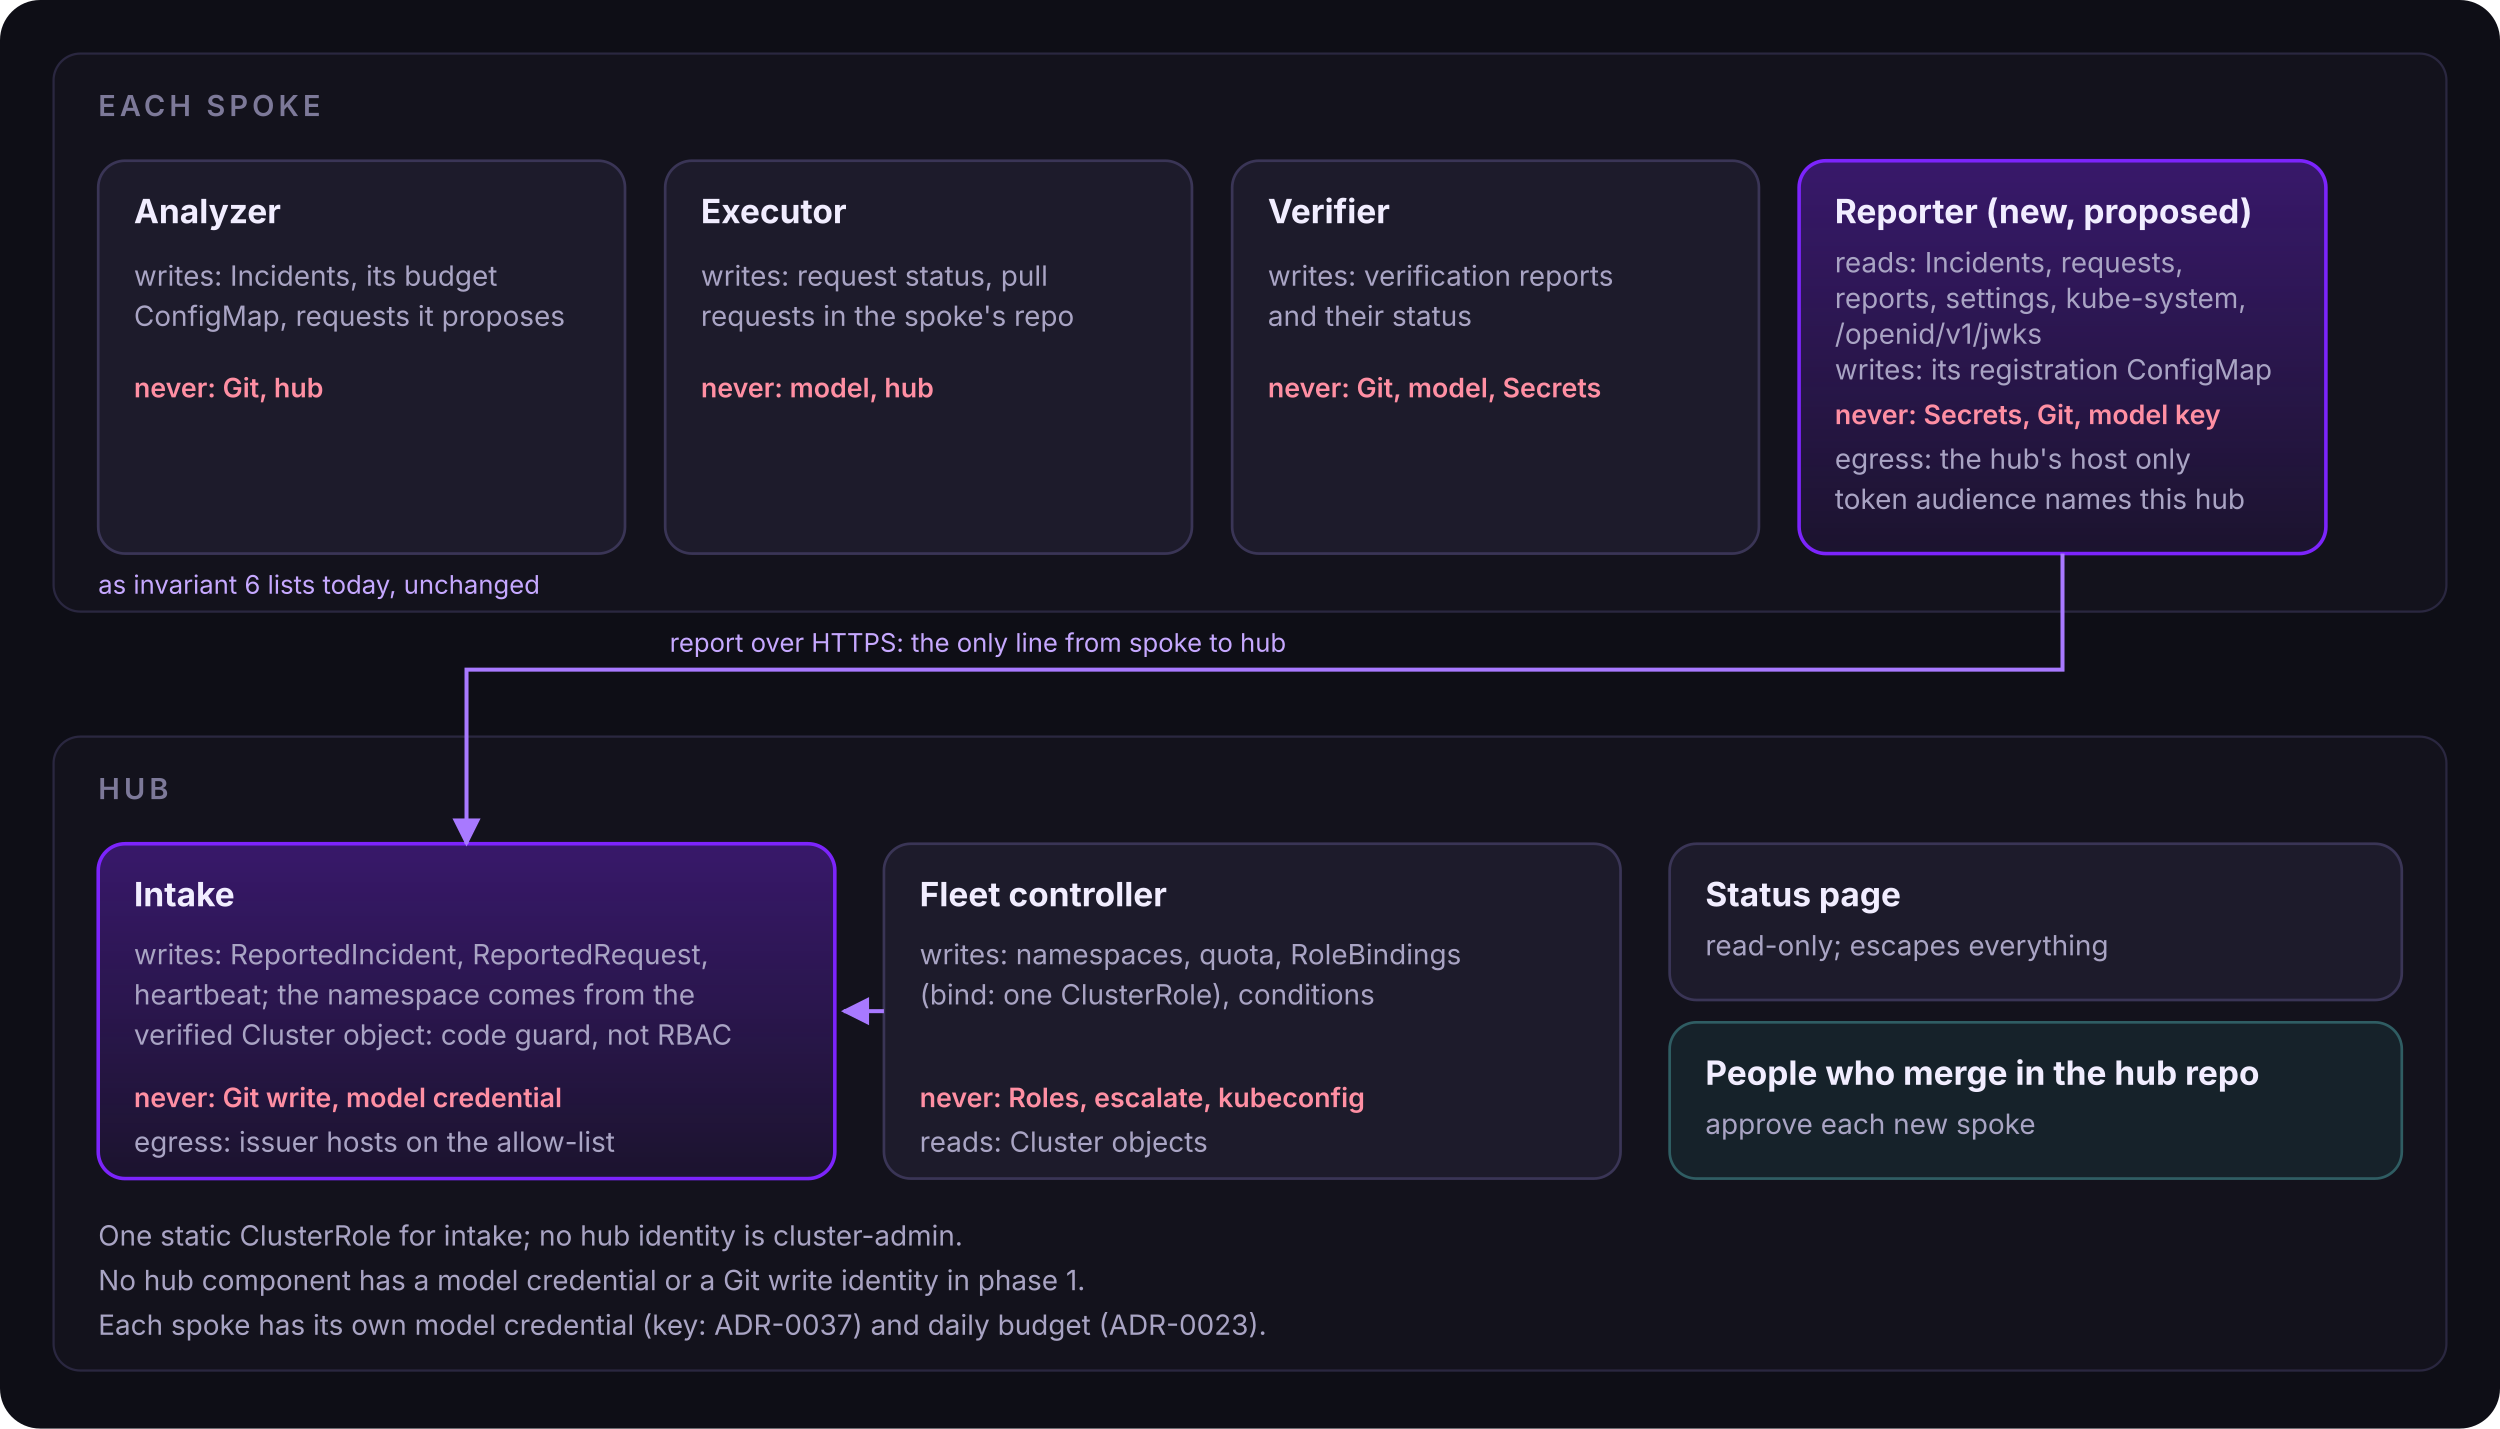
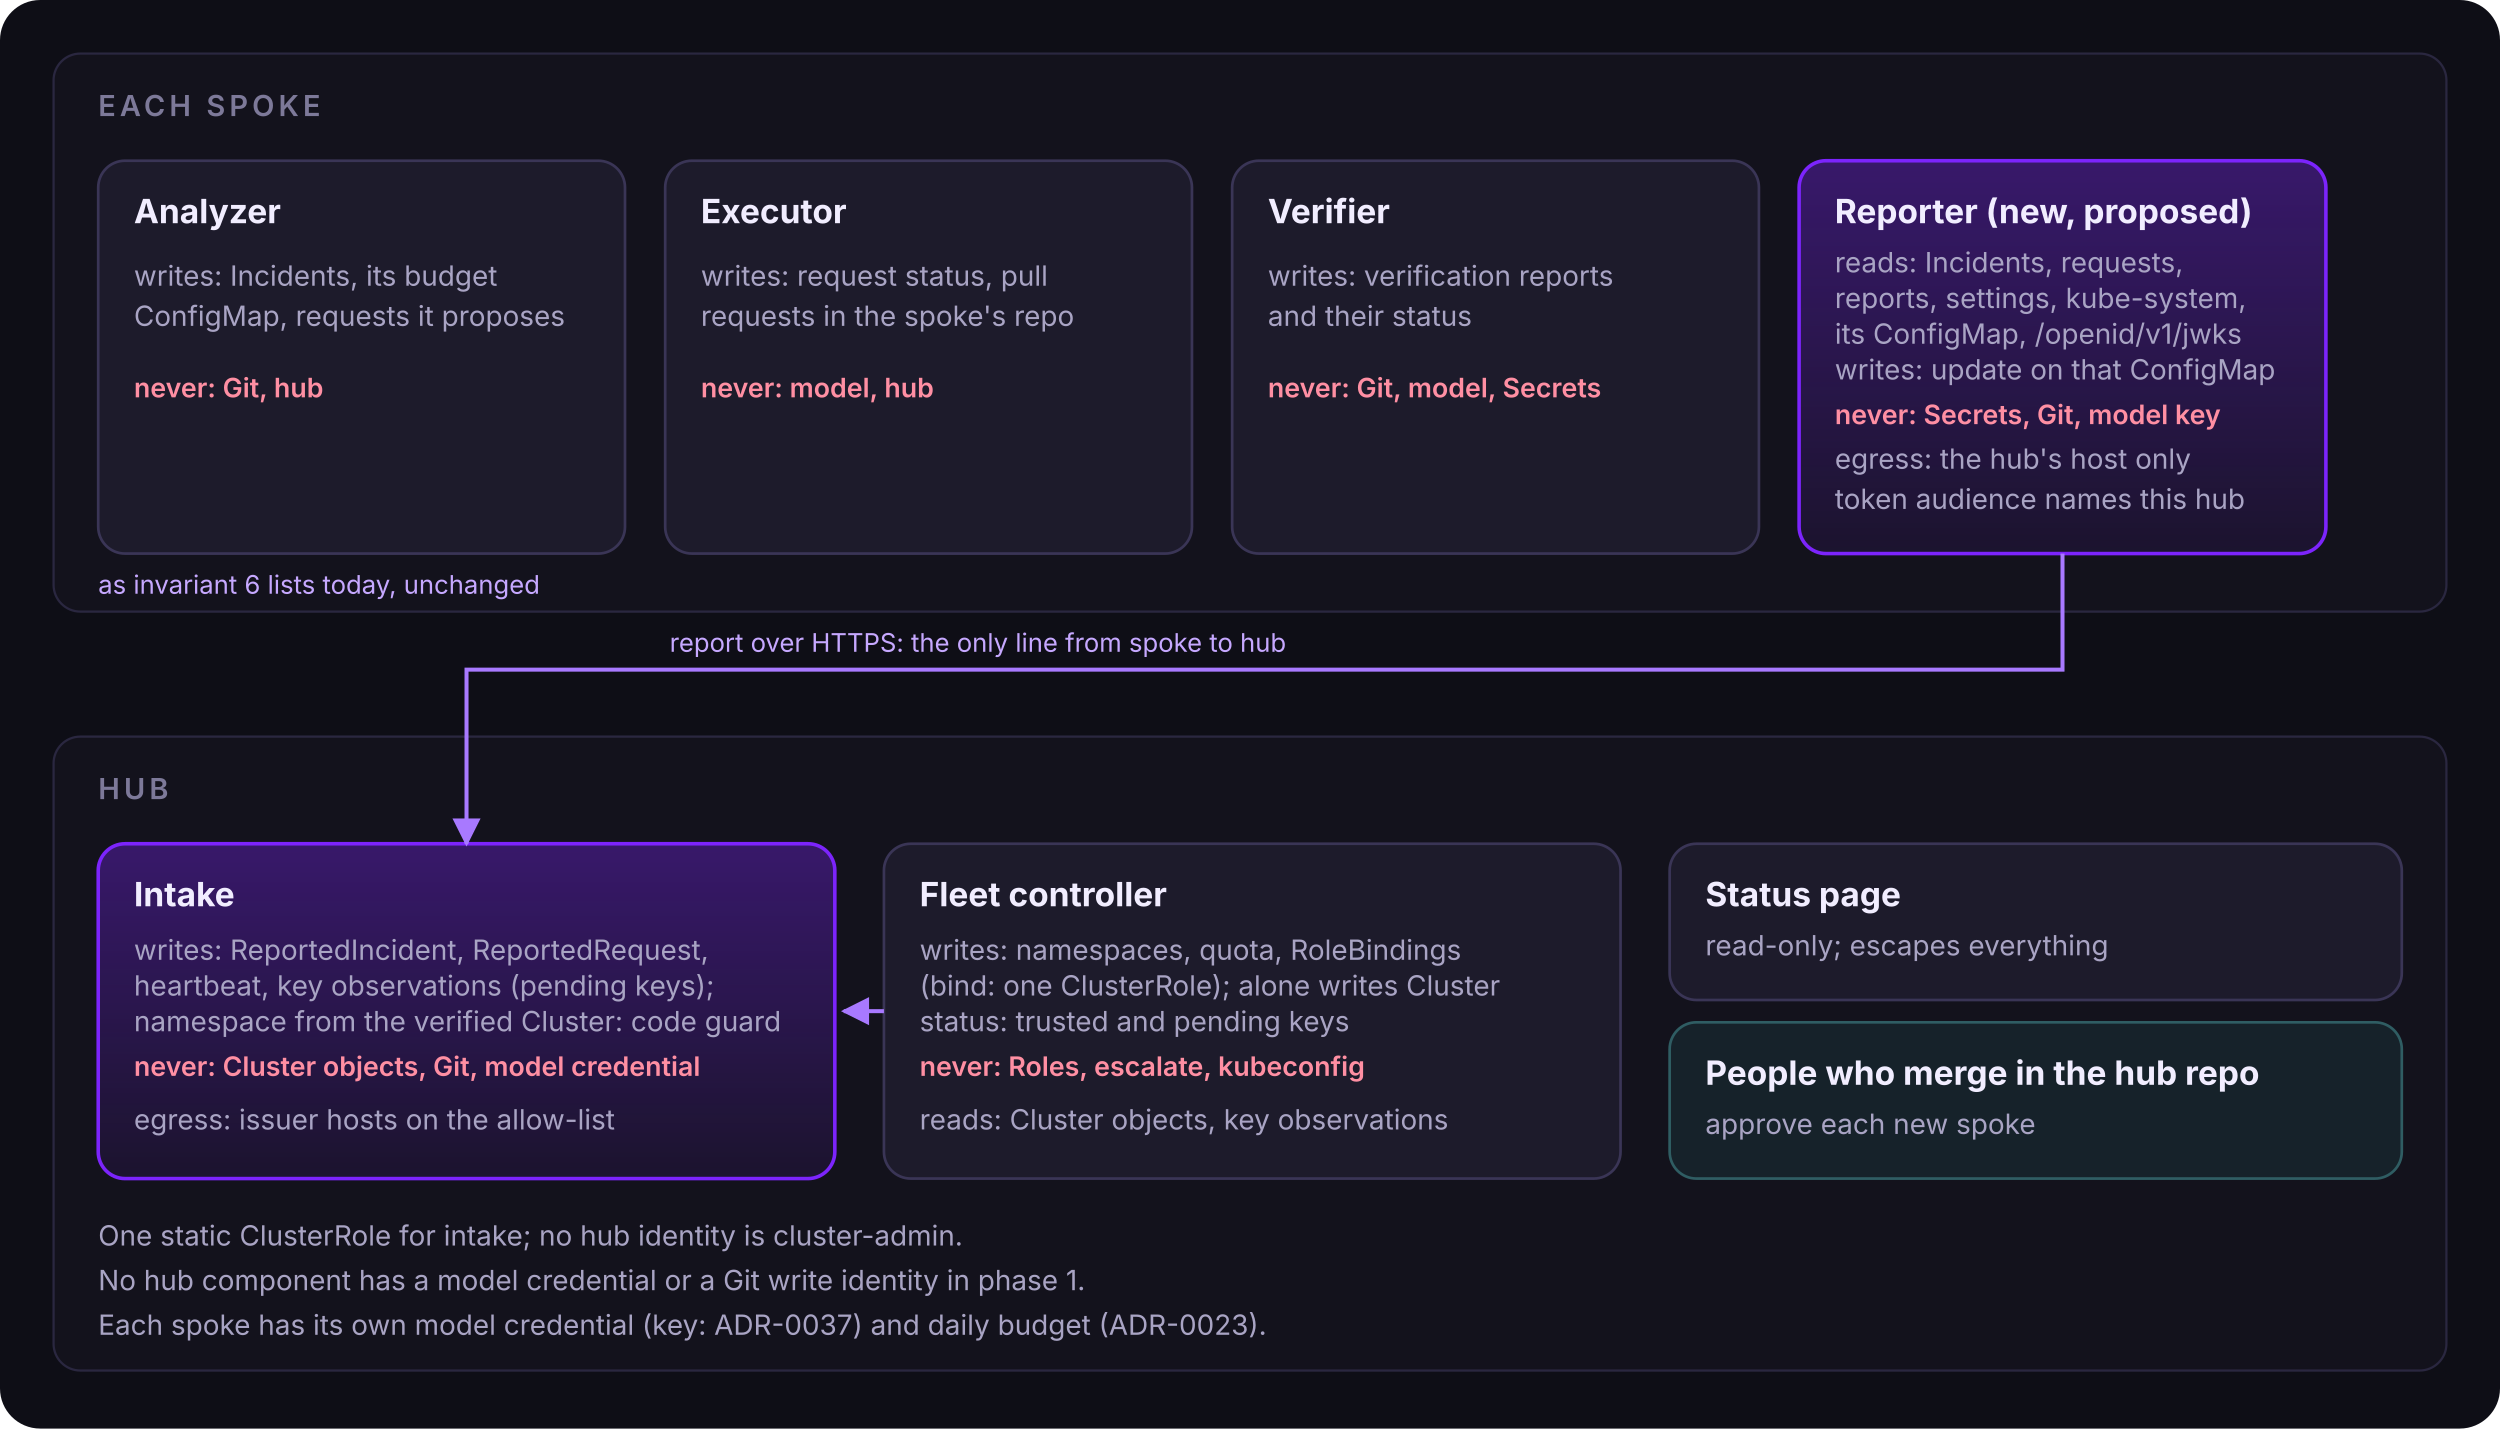
<svg xmlns="http://www.w3.org/2000/svg" viewBox="0 0 1120 640" role="img" aria-labelledby="t d" font-family="Inter, 'Segoe UI', system-ui, -apple-system, sans-serif">
  <defs>
    <marker id="a" viewBox="0 0 10 10" refX="9" refY="5" markerWidth="7" markerHeight="7" orient="auto-start-reverse">
      <path d="M0 0 10 5 0 10z" fill="#a879ff" />
    </marker>
    <marker id="m" viewBox="0 0 10 10" refX="9" refY="5" markerWidth="7" markerHeight="7" orient="auto-start-reverse">
      <path d="M0 0 10 5 0 10z" fill="#7d7999" />
    </marker>
    <linearGradient id="glow" x1="0" y1="0" x2="0" y2="1">
      <stop offset="0" stop-color="#7c24fc" stop-opacity=".35" />
      <stop offset="1" stop-color="#7c24fc" stop-opacity=".08" />
    </linearGradient>
    <style>
      .lane{fill:#13121c;stroke:#2a2740}
      .lanet{fill:#7d7999;font-size:13px;font-weight:600;letter-spacing:.14em}
      .box{fill:#1d1b2b;stroke:#3a3556;stroke-width:1.2}
      .key{fill:url(#glow);stroke:#7c24fc;stroke-width:1.6}
      .ext{fill:#16222a;stroke:#2f5d63;stroke-width:1.2}
      .bad{fill:#2a1720;stroke:#7a3348;stroke-width:1.2}
      .h{fill:#f1edff;font-size:15px;font-weight:650}
      .s{fill:#a9a4c4;font-size:12.5px}
      .f{stroke:#a879ff;stroke-width:1.8;fill:none}
      .r{stroke:#7d7999;stroke-width:1.4;fill:none;stroke-dasharray:4 4}
      .lbl{fill:#c6a8ff;font-size:11.5px}
      .no{fill:#ff8fa3;font-size:12px;font-weight:600}
    </style>
  </defs>
  <rect width="1120" height="640" rx="18" fill="#0e0e16" />
  <rect class="lane" x="24" y="24" width="1072" height="250" rx="12" />
  <text class="lanet" x="44" y="52">EACH SPOKE</text>
  <rect class="box" x="44" y="72" width="236" height="176" rx="12" />
  <text class="h" x="60" y="100">Analyzer</text>
  <text class="s" x="60" y="128">writes: Incidents, its budget</text>
  <text class="s" x="60" y="146">ConfigMap, requests it proposes</text>
  <text class="no" x="60" y="178">never: Git, hub</text>
  <rect class="box" x="298" y="72" width="236" height="176" rx="12" />
  <text class="h" x="314" y="100">Executor</text>
  <text class="s" x="314" y="128">writes: request status, pull</text>
  <text class="s" x="314" y="146">requests in the spoke's repo</text>
  <text class="no" x="314" y="178">never: model, hub</text>
  <rect class="box" x="552" y="72" width="236" height="176" rx="12" />
  <text class="h" x="568" y="100">Verifier</text>
  <text class="s" x="568" y="128">writes: verification reports</text>
  <text class="s" x="568" y="146">and their status</text>
  <text class="no" x="568" y="178">never: Git, model, Secrets</text>
  <rect class="key" x="806" y="72" width="236" height="176" rx="12" />
  <text class="h" x="822" y="100">Reporter (new, proposed)</text>
  <text class="s" x="822" y="122">reads: Incidents, requests,</text>
  <text class="s" x="822" y="138">reports, settings, kube-system,</text>
-   <text class="s" x="822" y="154">/openid/v1/jwks</text>
-   <text class="s" x="822" y="170">writes: its registration ConfigMap</text>
+   <text class="s" x="822" y="154">its ConfigMap, /openid/v1/jwks</text>
+   <text class="s" x="822" y="170">writes: update on that ConfigMap</text>
  <text class="no" x="822" y="190">never: Secrets, Git, model key</text>
  <text class="s" x="822" y="210">egress: the hub's host only</text>
  <text class="s" x="822" y="228">token audience names this hub</text>
  <text class="lbl" x="44" y="266">as invariant 6 lists today, unchanged</text>
  <rect class="lane" x="24" y="330" width="1072" height="284" rx="12" />
  <text class="lanet" x="44" y="358">HUB</text>
  <rect class="key" x="44" y="378" width="330" height="150" rx="12" />
  <text class="h" x="60" y="406">Intake</text>
-   <text class="s" x="60" y="432">writes: ReportedIncident, ReportedRequest,</text>
-   <text class="s" x="60" y="450">heartbeat; the namespace comes from the</text>
-   <text class="s" x="60" y="468">verified Cluster object: code guard, not RBAC</text>
-   <text class="no" x="60" y="496">never: Git write, model credential</text>
-   <text class="s" x="60" y="516">egress: issuer hosts on the allow-list</text>
+   <text class="s" x="60" y="430">writes: ReportedIncident, ReportedRequest,</text>
+   <text class="s" x="60" y="446">heartbeat, key observations (pending keys);</text>
+   <text class="s" x="60" y="462">namespace from the verified Cluster: code guard</text>
+   <text class="no" x="60" y="482">never: Cluster objects, Git, model credential</text>
+   <text class="s" x="60" y="506">egress: issuer hosts on the allow-list</text>
  <rect class="box" x="396" y="378" width="330" height="150" rx="12" />
  <text class="h" x="412" y="406">Fleet controller</text>
-   <text class="s" x="412" y="432">writes: namespaces, quota, RoleBindings</text>
-   <text class="s" x="412" y="450">(bind: one ClusterRole), conditions</text>
-   <text class="no" x="412" y="496">never: Roles, escalate, kubeconfig</text>
-   <text class="s" x="412" y="516">reads: Cluster objects</text>
+   <text class="s" x="412" y="430">writes: namespaces, quota, RoleBindings</text>
+   <text class="s" x="412" y="446">(bind: one ClusterRole); alone writes Cluster</text>
+   <text class="s" x="412" y="462">status: trusted and pending keys</text>
+   <text class="no" x="412" y="482">never: Roles, escalate, kubeconfig</text>
+   <text class="s" x="412" y="506">reads: Cluster objects, key observations</text>
  <rect class="box" x="748" y="378" width="328" height="70" rx="12" />
  <text class="h" x="764" y="406">Status page</text>
  <text class="s" x="764" y="428">read-only; escapes everything</text>
  <rect class="ext" x="748" y="458" width="328" height="70" rx="12" />
  <text class="h" x="764" y="486">People who merge in the hub repo</text>
  <text class="s" x="764" y="508">approve each new spoke</text>
  <path class="f" d="M924 248V300H209V378" marker-end="url(#a)" />
  <text class="lbl" x="300" y="292">report over HTTPS: the only line from spoke to hub</text>
  <path class="f" d="M396 453H378" marker-end="url(#a)" />
  <text class="s" x="44" y="558">One static ClusterRole for intake; no hub identity is cluster-admin.</text>
  <text class="s" x="44" y="578">No hub component has a model credential or a Git write identity in phase 1.</text>
  <text class="s" x="44" y="598">Each spoke has its own model credential (key: ADR-0037) and daily budget (ADR-0023).</text>
</svg>
